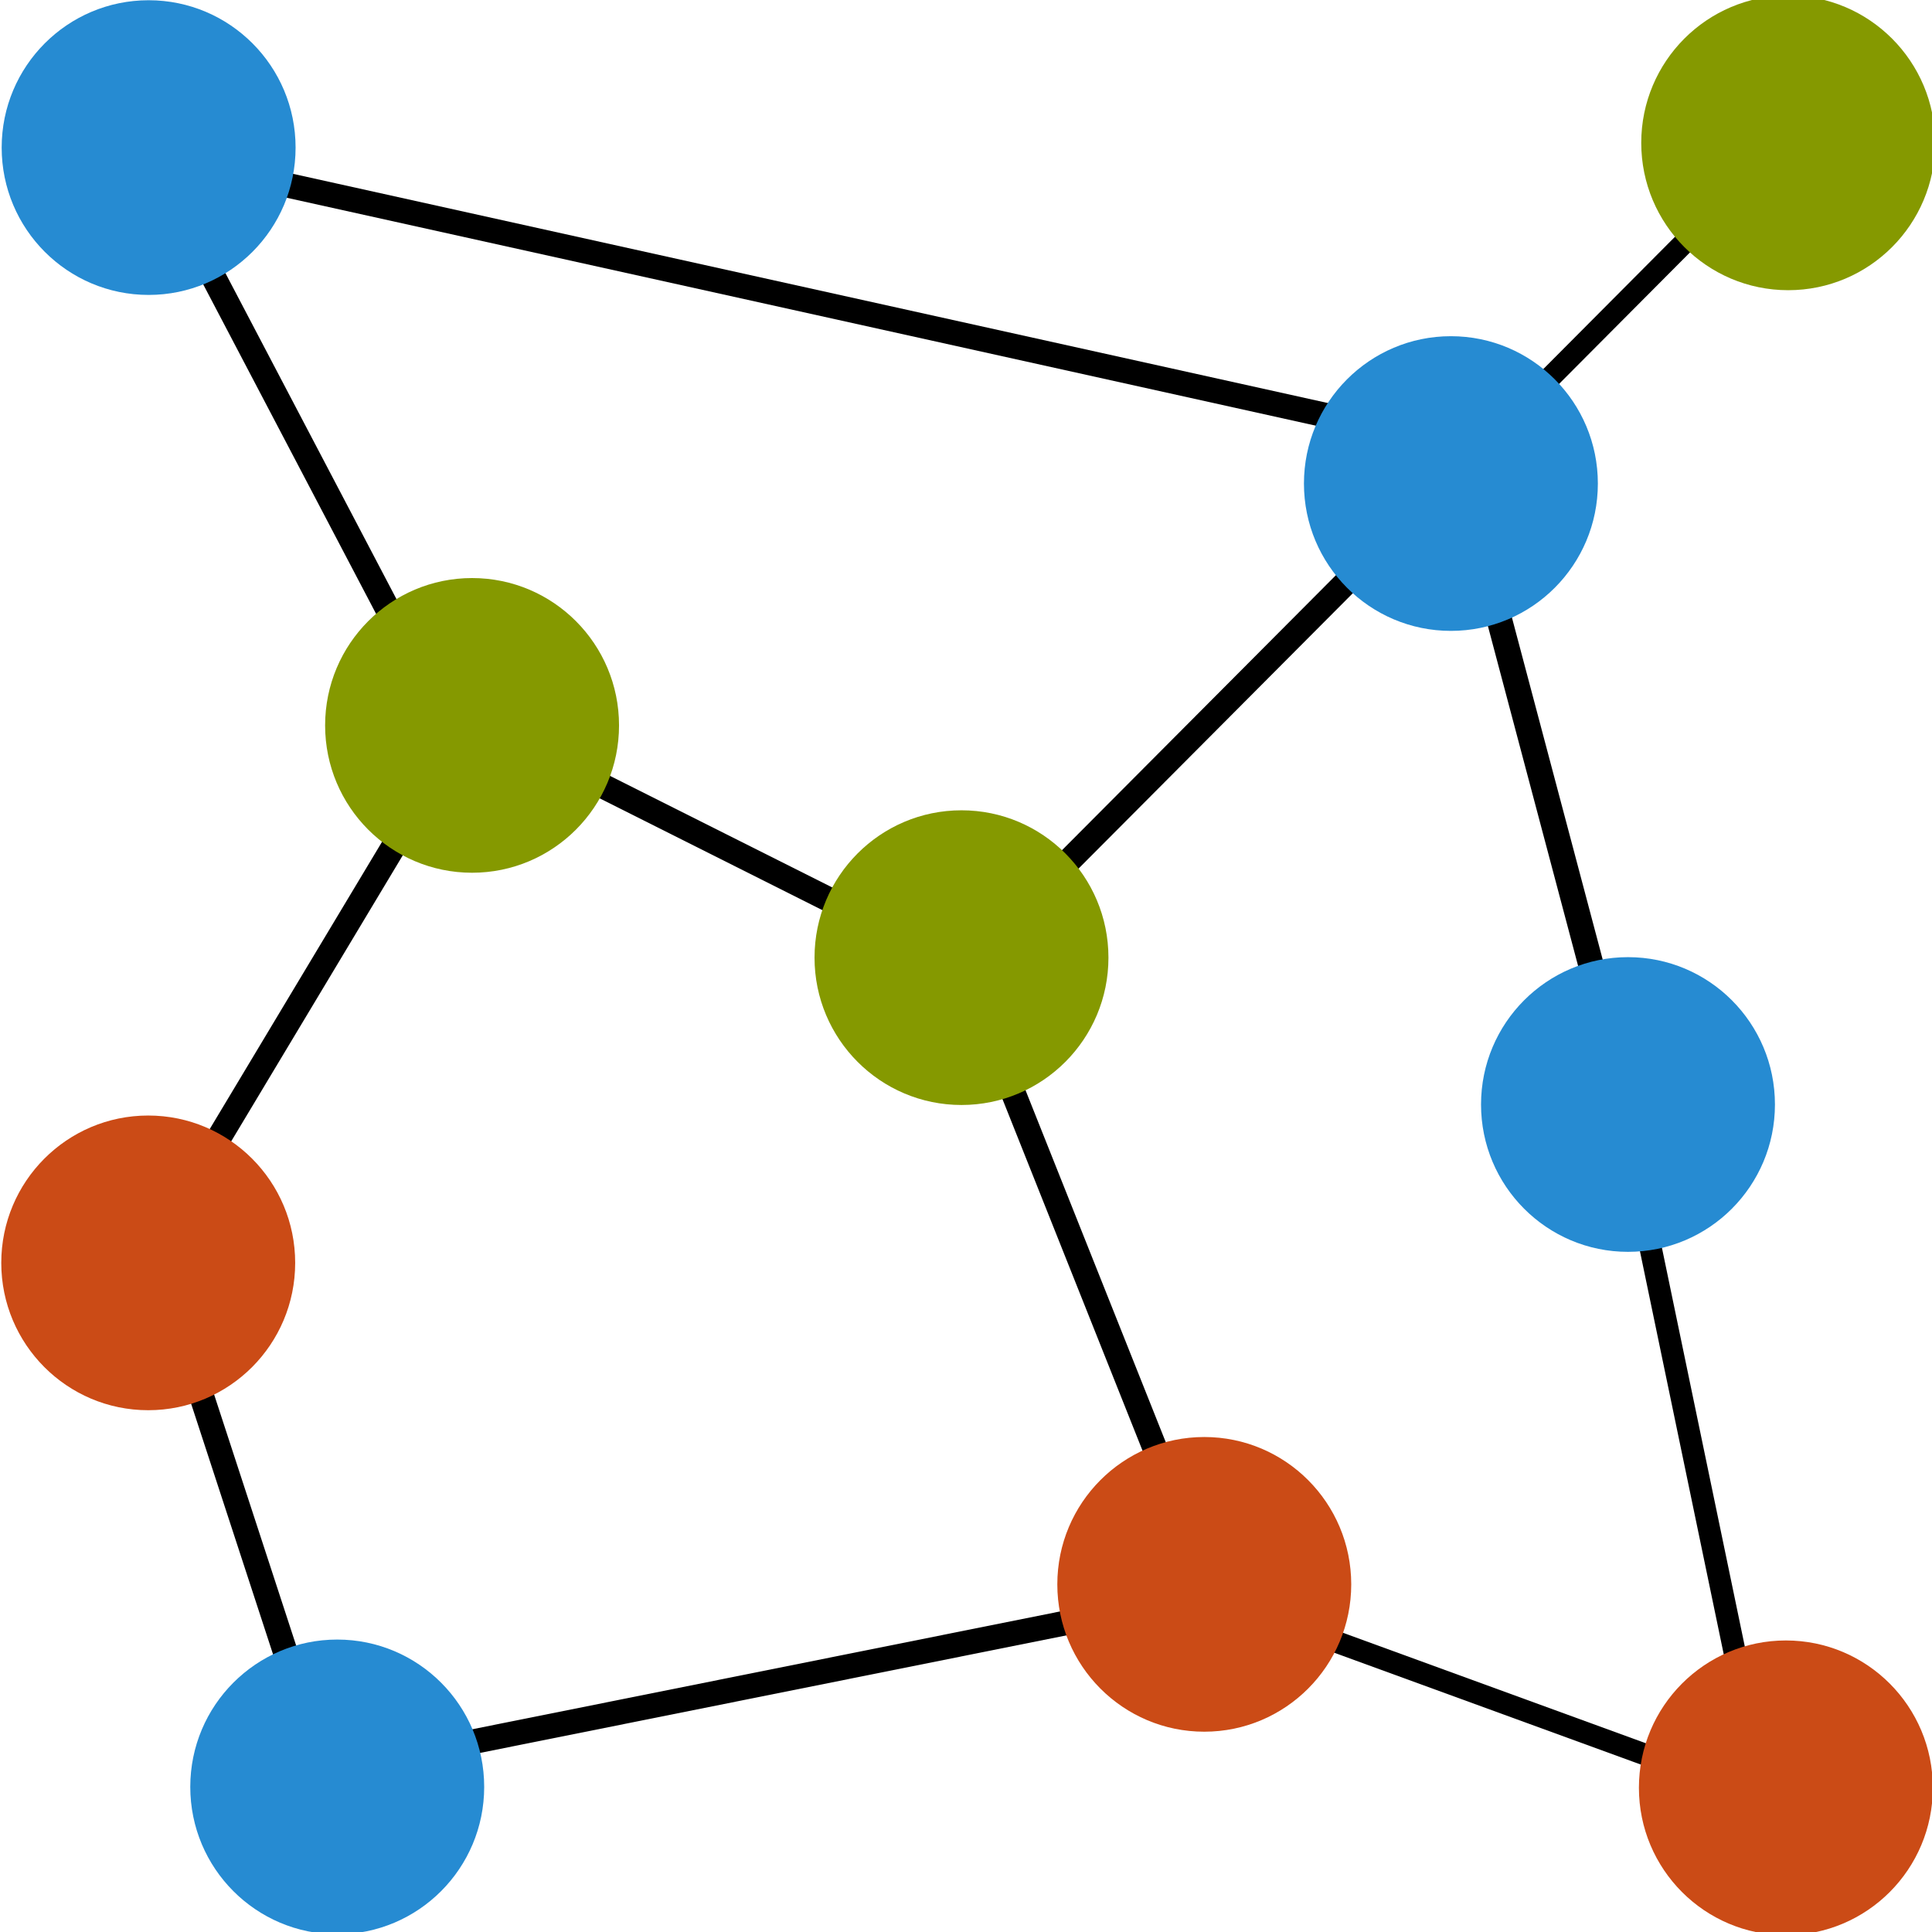
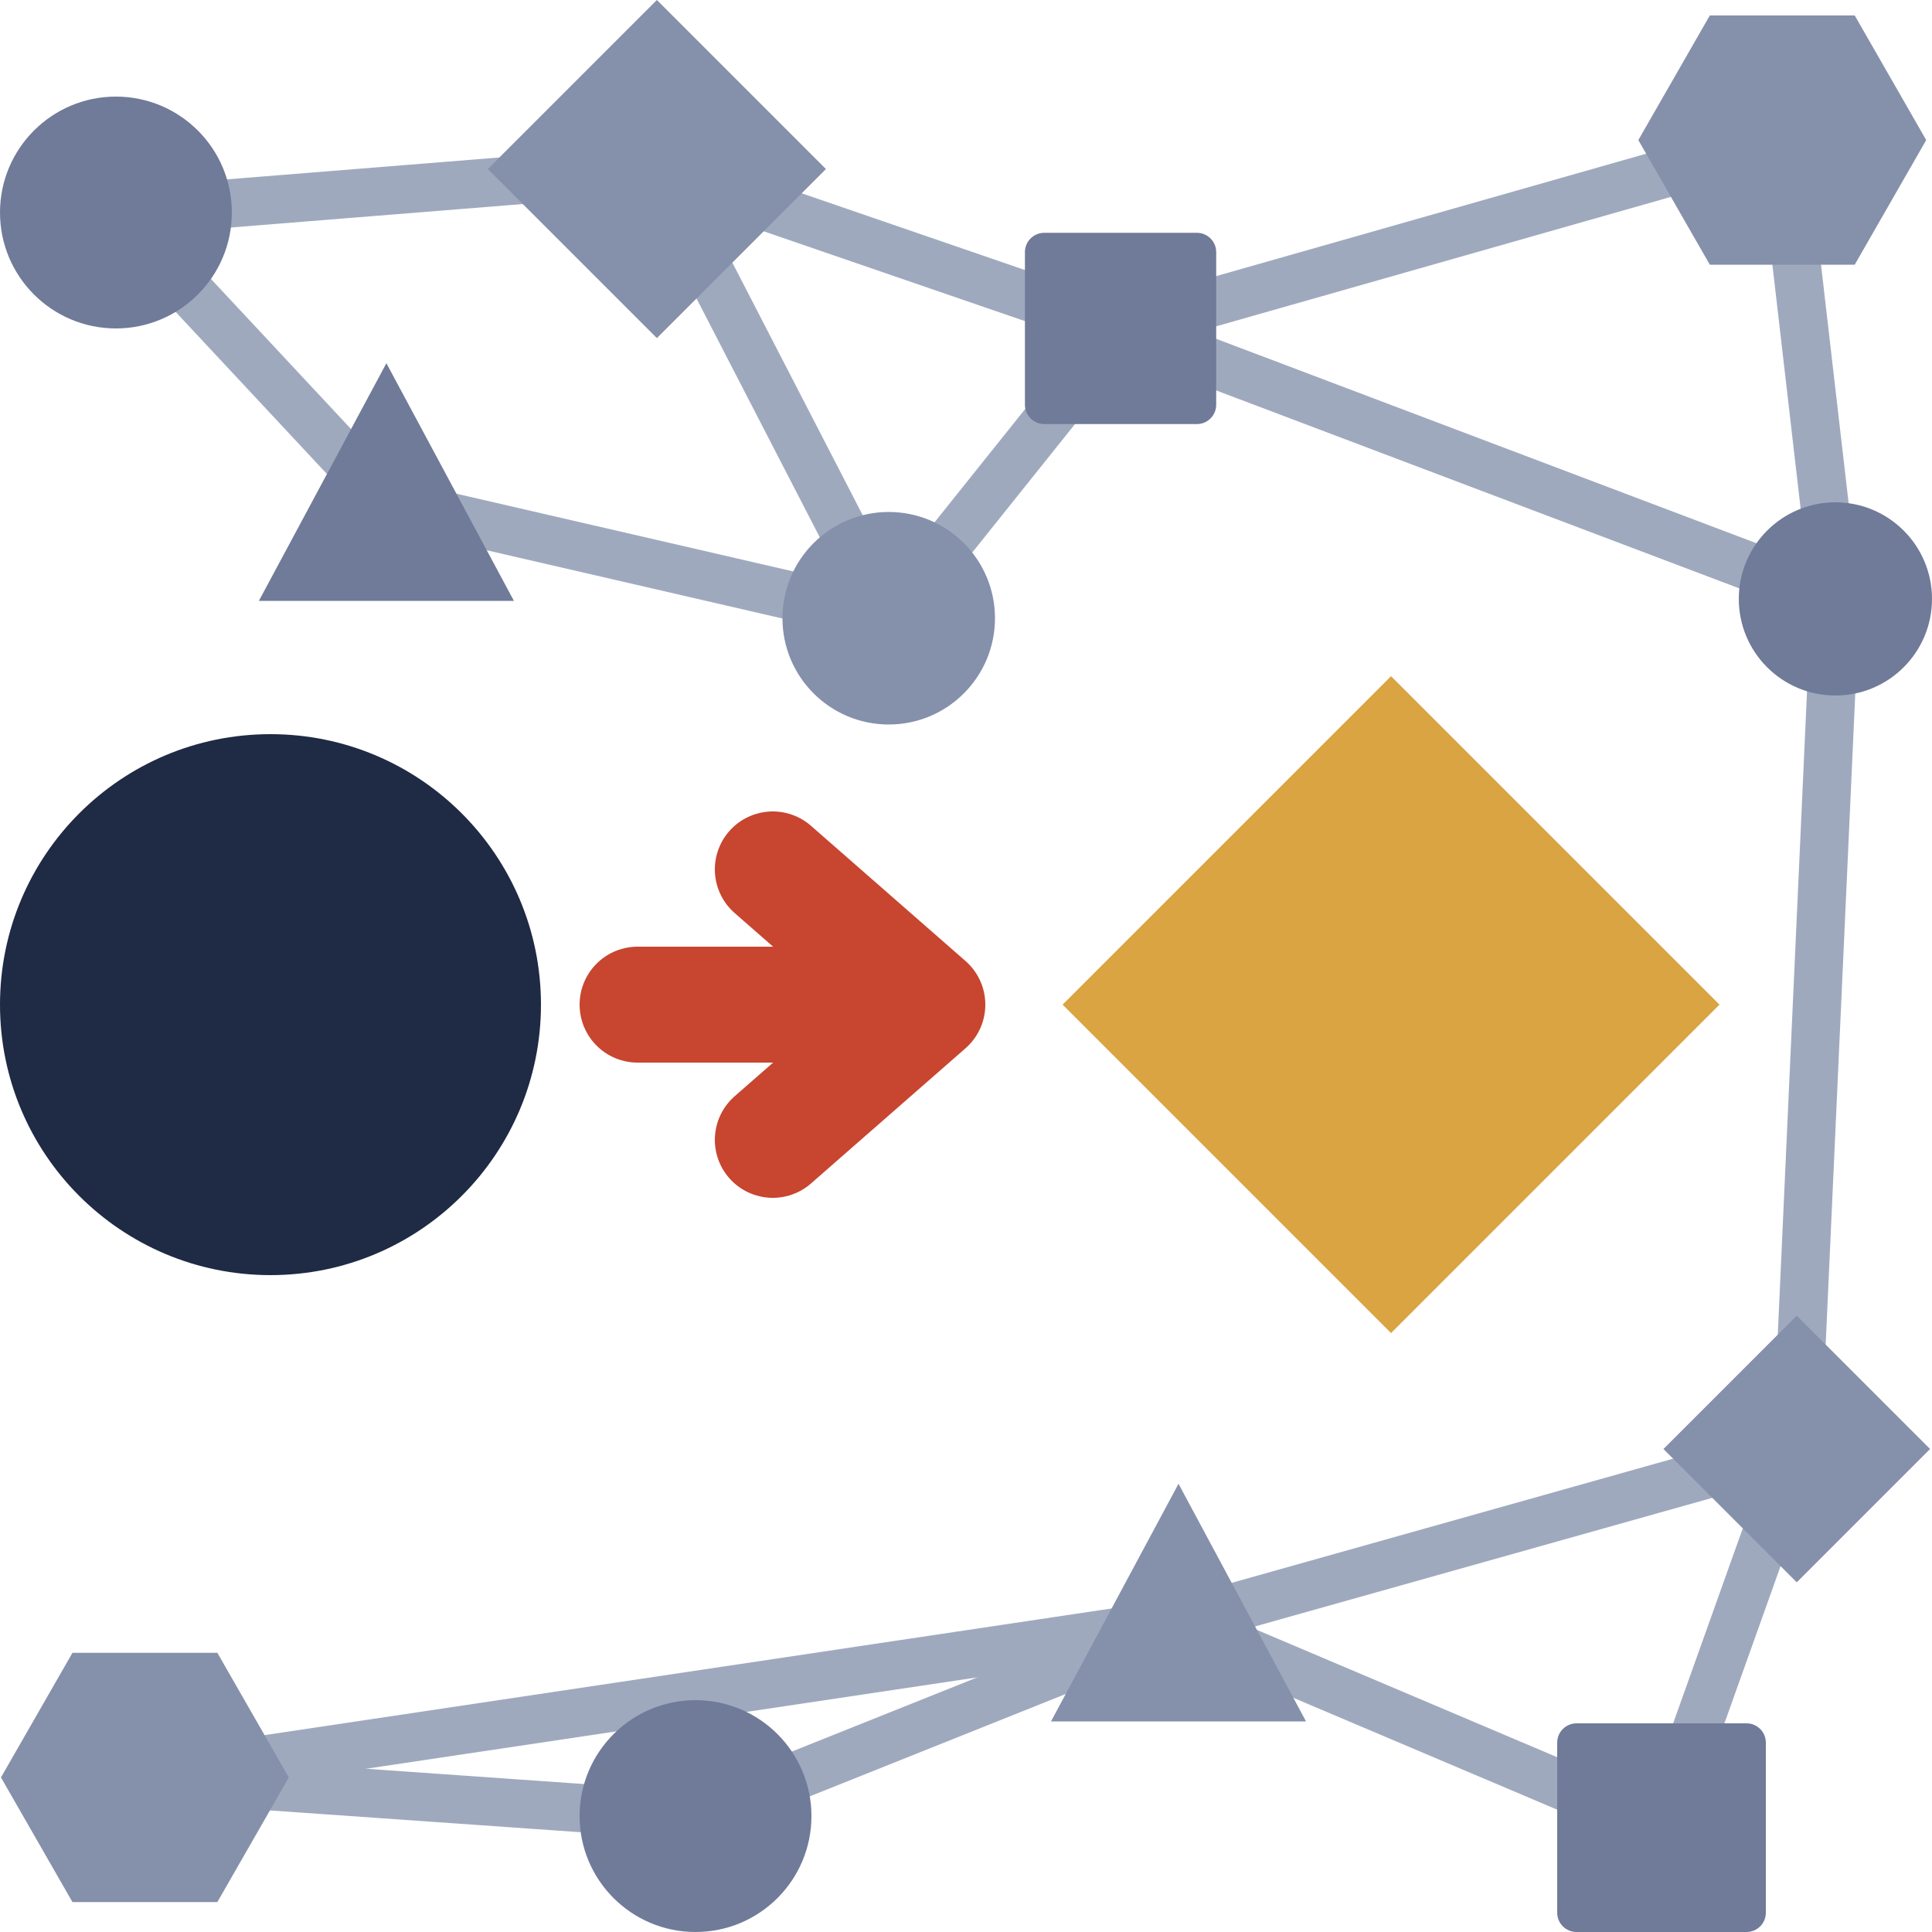
- <svg xmlns="http://www.w3.org/2000/svg" viewBox="0 0 200 200" width="200" height="200" version="1.1" id="logo">
-   <line class="connection" x1="32.005" y1="178.584" x2="14.213" y2="124.146" stroke="#888888" stroke-width="2.558" id="line10" style="stroke:#000000" />
-   <line class="connection" x1="14.306" y1="131.71" x2="48.654" y2="74.453" stroke="#888888" stroke-width="2.56" id="line11" style="stroke:#000000" />
-   <line class="connection" x1="46.595" y1="75.375" x2="19.786" y2="24.28" stroke="#888888" stroke-width="2.577" id="line12" style="stroke:#000000" />
-   <line class="connection" x1="36.298" y1="182.841" x2="124.809" y2="165.098" stroke="#888888" stroke-width="2.558" id="line13" style="stroke:#000000" />
-   <line class="connection" x1="125.233" y1="164.182" x2="99.702" y2="100.099" stroke="#888888" stroke-width="2.558" id="line14" style="stroke:#000000" />
-   <line class="connection" x1="99.702" y1="100.099" x2="150.764" y2="48.834" stroke="#888888" stroke-width="2.558" id="line15" style="stroke:#000000" />
-   <line class="connection" x1="124.753" y1="165.018" x2="175.183" y2="183.412" stroke="#888888" stroke-width="2.25" id="line16" style="stroke:#000000" />
-   <line class="connection" x1="182.254" y1="183.947" x2="167.51" y2="113.018" stroke="#888888" stroke-width="2.3" id="line17" style="stroke:#000000" />
-   <line class="connection" x1="168.15" y1="112.897" x2="151.312" y2="49.449" stroke="#888888" stroke-width="2.63" id="line18" style="stroke:#000000" />
-   <line class="connection" x1="150.652" y1="48.945" x2="184.202" y2="15.243" stroke="#888888" stroke-width="2.242" id="line19" style="stroke:#000000" />
-   <line class="connection" x1="48.64" y1="74.467" x2="99.702" y2="100.099" stroke="#888888" stroke-width="2.558" id="line20" style="stroke:#000000" />
-   <line class="connection" x1="23.375" y1="17.764" x2="150.497" y2="45.92" stroke="#888888" stroke-width="2.558" id="line21" style="stroke:#000000" />
-   <ellipse class="node" cx="-15.278" cy="15.386" fill="#268bd2" id="circle4" transform="rotate(-90)" rx="15.253" ry="15.213" style="stroke-width:1.904" />
-   <ellipse class="node" cx="-14.788" cy="185.114" fill="#859900" id="circle9" transform="rotate(-90)" rx="15.253" ry="15.213" style="stroke-width:1.904" />
-   <ellipse class="node" cx="-50.056" cy="150.197" fill="#268bd2" id="circle7" transform="rotate(-90)" rx="15.253" ry="15.213" style="stroke-width:1.904" />
-   <ellipse class="node" cx="-75.093" cy="48.869" fill="#859900" id="circle3" transform="rotate(-90)" rx="15.253" ry="15.213" style="stroke-width:1.904" />
-   <ellipse class="node" cx="-99.135" cy="99.533" fill="#859900" id="circle6" transform="rotate(-90)" rx="15.253" ry="15.213" style="stroke-width:1.904" />
-   <ellipse class="node" cx="-130.732" cy="15.344" fill="#cb4b16" id="circle2" transform="rotate(-90)" rx="15.253" ry="15.213" style="stroke-width:1.904" />
-   <ellipse class="node" cx="-184.98" cy="34.91" fill="#268bd2" id="circle1" transform="rotate(-90)" rx="15.253" ry="15.213" style="stroke-width:1.904" />
-   <ellipse class="node" cx="-164.012" cy="124.666" fill="#cb4b16" id="circle5" transform="rotate(-90)" rx="15.253" ry="15.213" style="stroke-width:1.904" />
-   <ellipse class="node" cx="-185.073" cy="184.873" fill="#cb4b16" id="circle8" transform="rotate(-90)" rx="15.253" ry="15.213" style="stroke-width:1.904" />
-   <ellipse class="node" cx="-114.337" cy="168.529" fill="#268bd2" id="circle10" transform="rotate(-90)" rx="15.253" ry="15.213" style="stroke-width:1.904" />
+ <svg xmlns="http://www.w3.org/2000/svg" width="512" height="512" viewBox="0.00 0.00 200.00 200.00" role="img">
+   <g stroke="#9FA9BE" stroke-width="5" stroke-linecap="round">
+     <path d="M12 22L68 17.5" />
+     <path d="M68 17.5L116 34" />
+     <path d="M116 34L184.5 14.5" />
+     <path d="M12 22L40 52" />
+     <path d="M40 52L92 64" />
+     <path d="M92 64L116 34" />
+     <path d="M92 64L68 17.5" />
+     <path d="M184.5 14.5L190 62" />
+     <path d="M116 34L190 62" />
+     <path d="M15 184L72 188" />
+     <path d="M72 188L122 168" />
+     <path d="M122 168L172 189.2" />
+     <path d="M15 184L122 168" />
+     <path d="M172 189.2L186 150" />
+     <path d="M122 168L186 150" />
+     <path d="M190 62L186 150" />
+   </g>
+   <circle cx="12" cy="22" r="12" fill="#6F7B98" />
+   <polygon points="68.0,0.0 85.5,17.5 68.0,35.0 50.5,17.5" fill="#8590AB" />
+   <rect x="106.1" y="24.1" width="19.8" height="19.8" rx="2" fill="#6F7B98" />
+   <polygon points="199.4,14.5 192.0,27.4 177.0,27.4 169.6,14.5 177.0,1.6 192.0,1.6" fill="#8590AB" />
+   <polygon points="40.0,37.6 53.2,62.2 26.8,62.2" fill="#6F7B98" />
+   <circle cx="92" cy="64" r="11" fill="#8590AB" />
+   <circle cx="190" cy="62" r="10" fill="#6F7B98" />
+   <polygon points="29.9,184.0 22.5,196.9 7.5,196.9 0.1,184.0 7.5,171.1 22.5,171.1" fill="#8590AB" />
+   <circle cx="72" cy="188" r="12" fill="#6F7B98" />
+   <polygon points="122.0,153.6 135.2,178.2 108.8,178.2" fill="#8590AB" />
+   <rect x="161.2" y="178.4" width="21.6" height="21.6" rx="2" fill="#6F7B98" />
+   <polygon points="186.0,136.2 199.8,150.0 186.0,163.8 172.2,150.0" fill="#8590AB" />
+   <circle cx="28" cy="104" r="28" fill="#1F2A44" />
+   <path d="M144 70L178 104L144 138L110 104Z" fill="#D9A441" />
+   <path d="M66 104H90M80 90L96 104L80 118" fill="none" stroke="#C8452F" stroke-width="12" stroke-linecap="round" stroke-linejoin="round" />
</svg>
